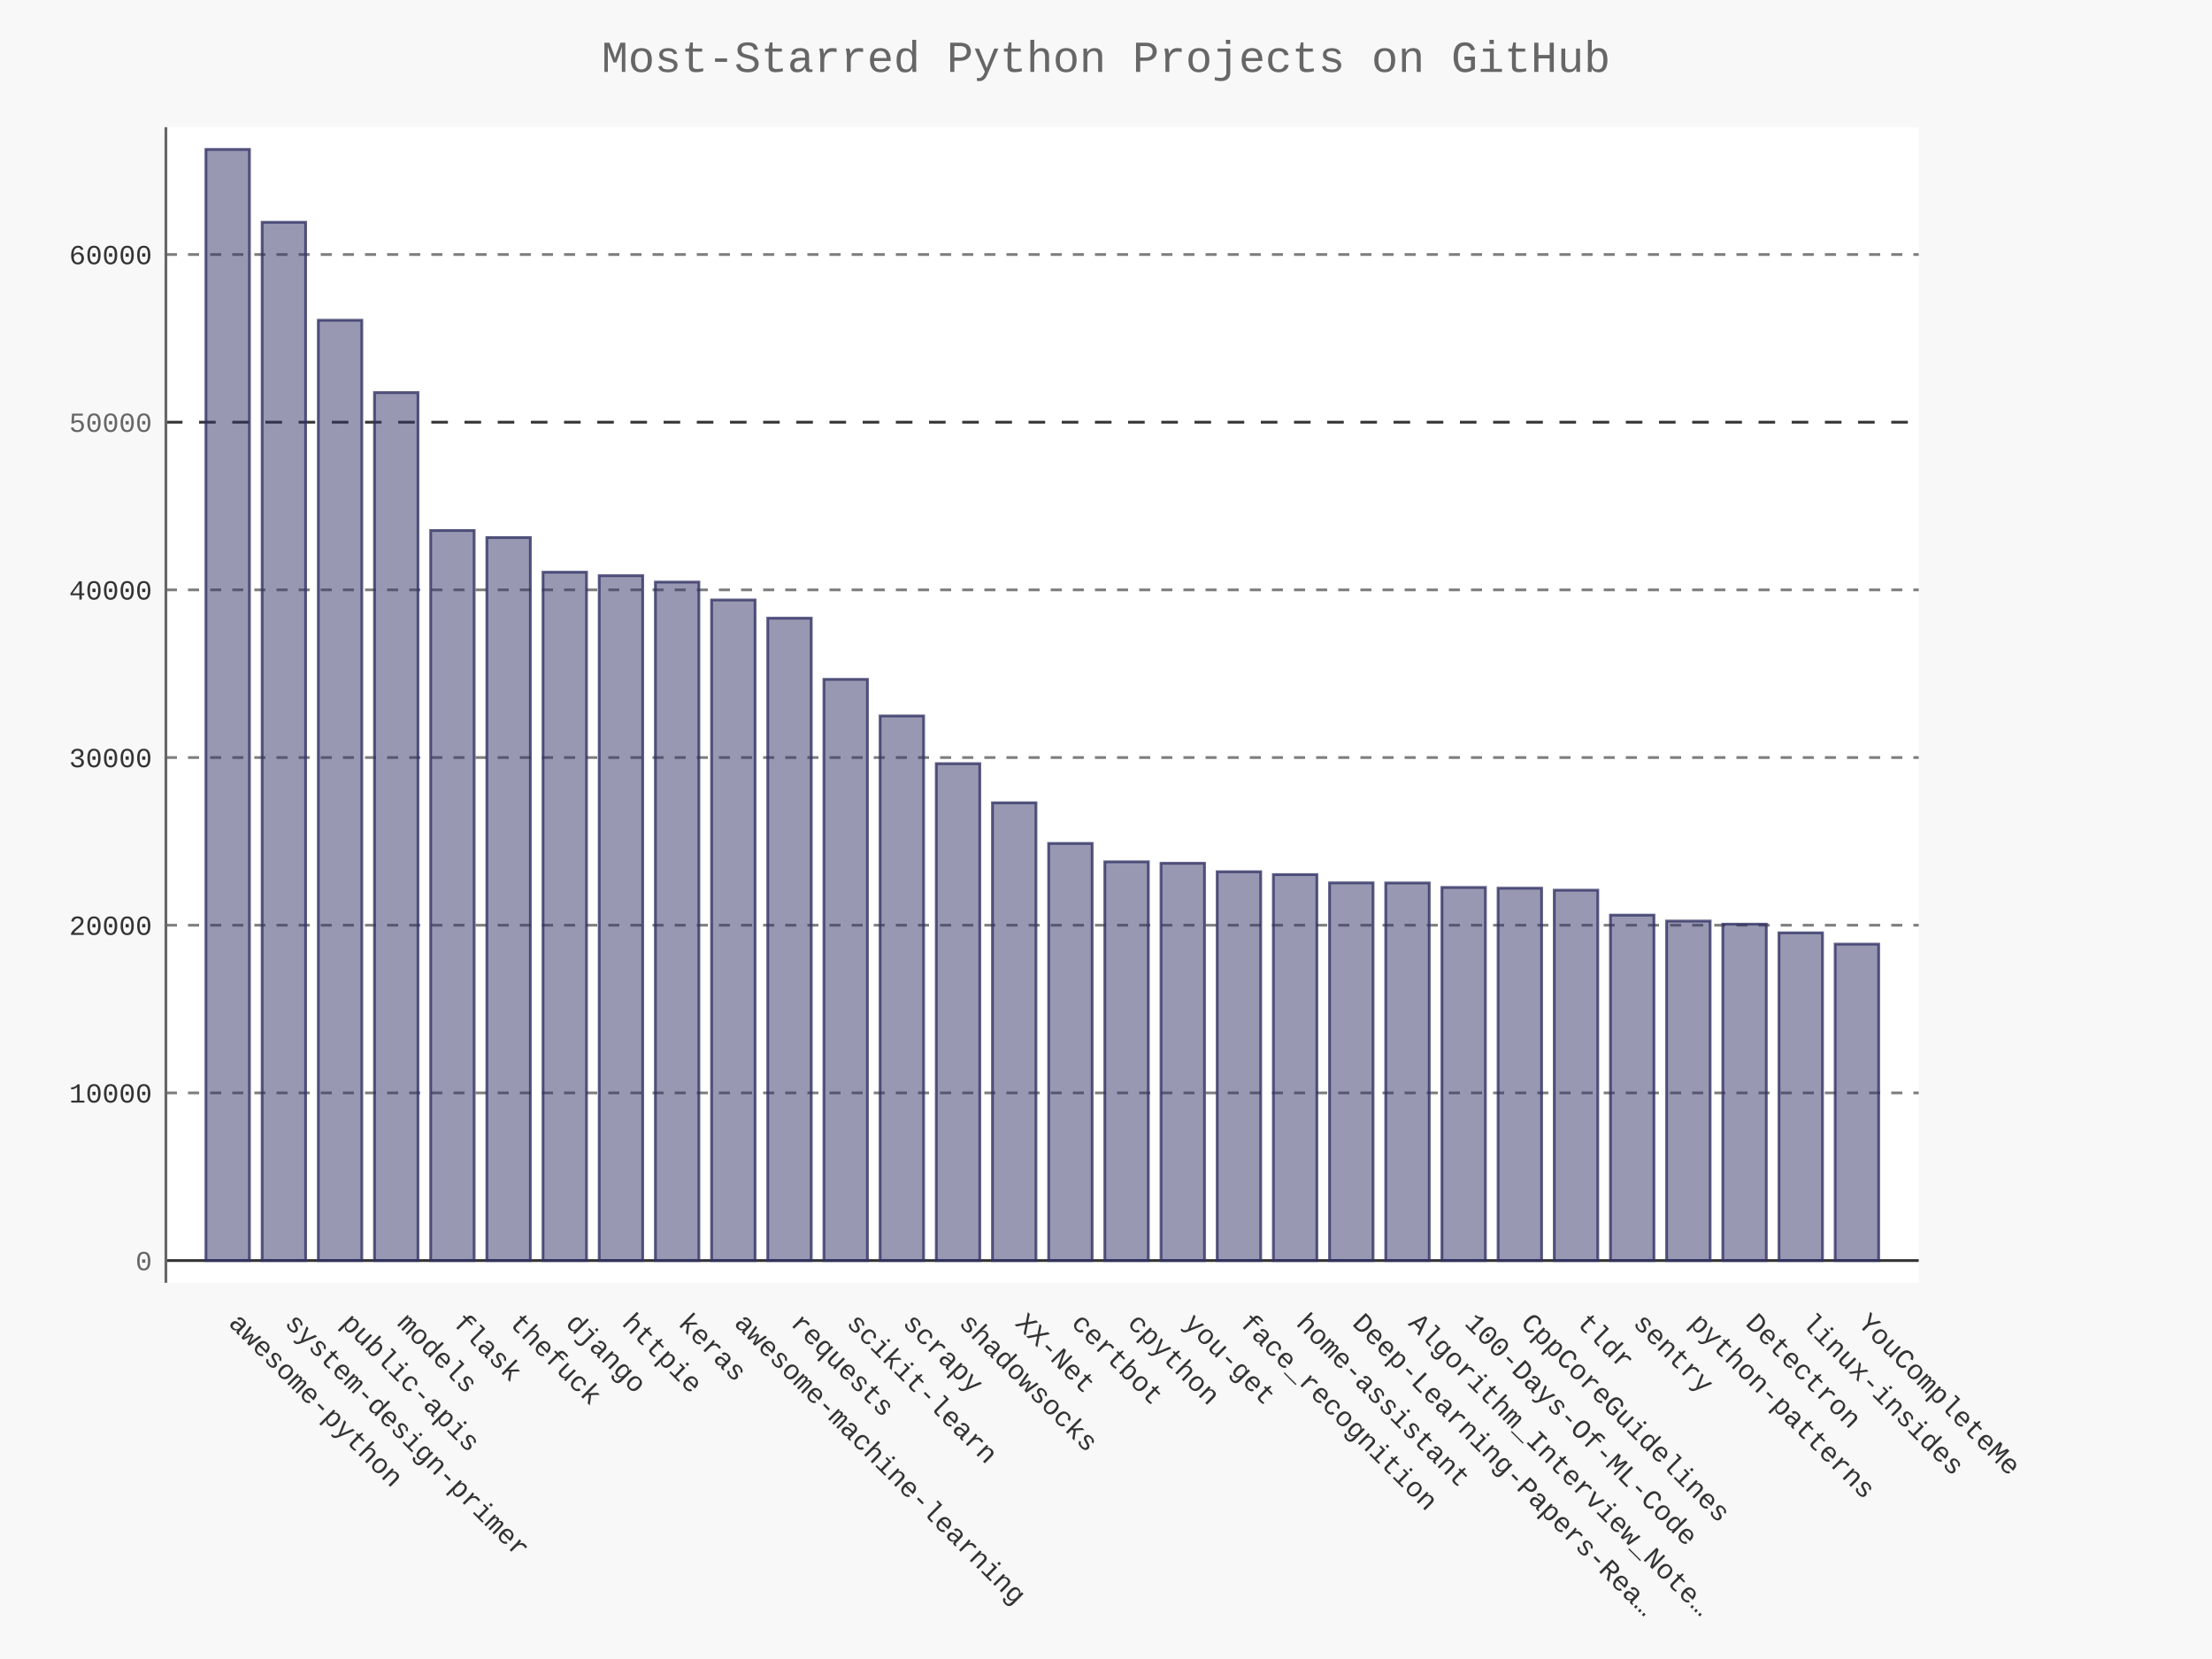
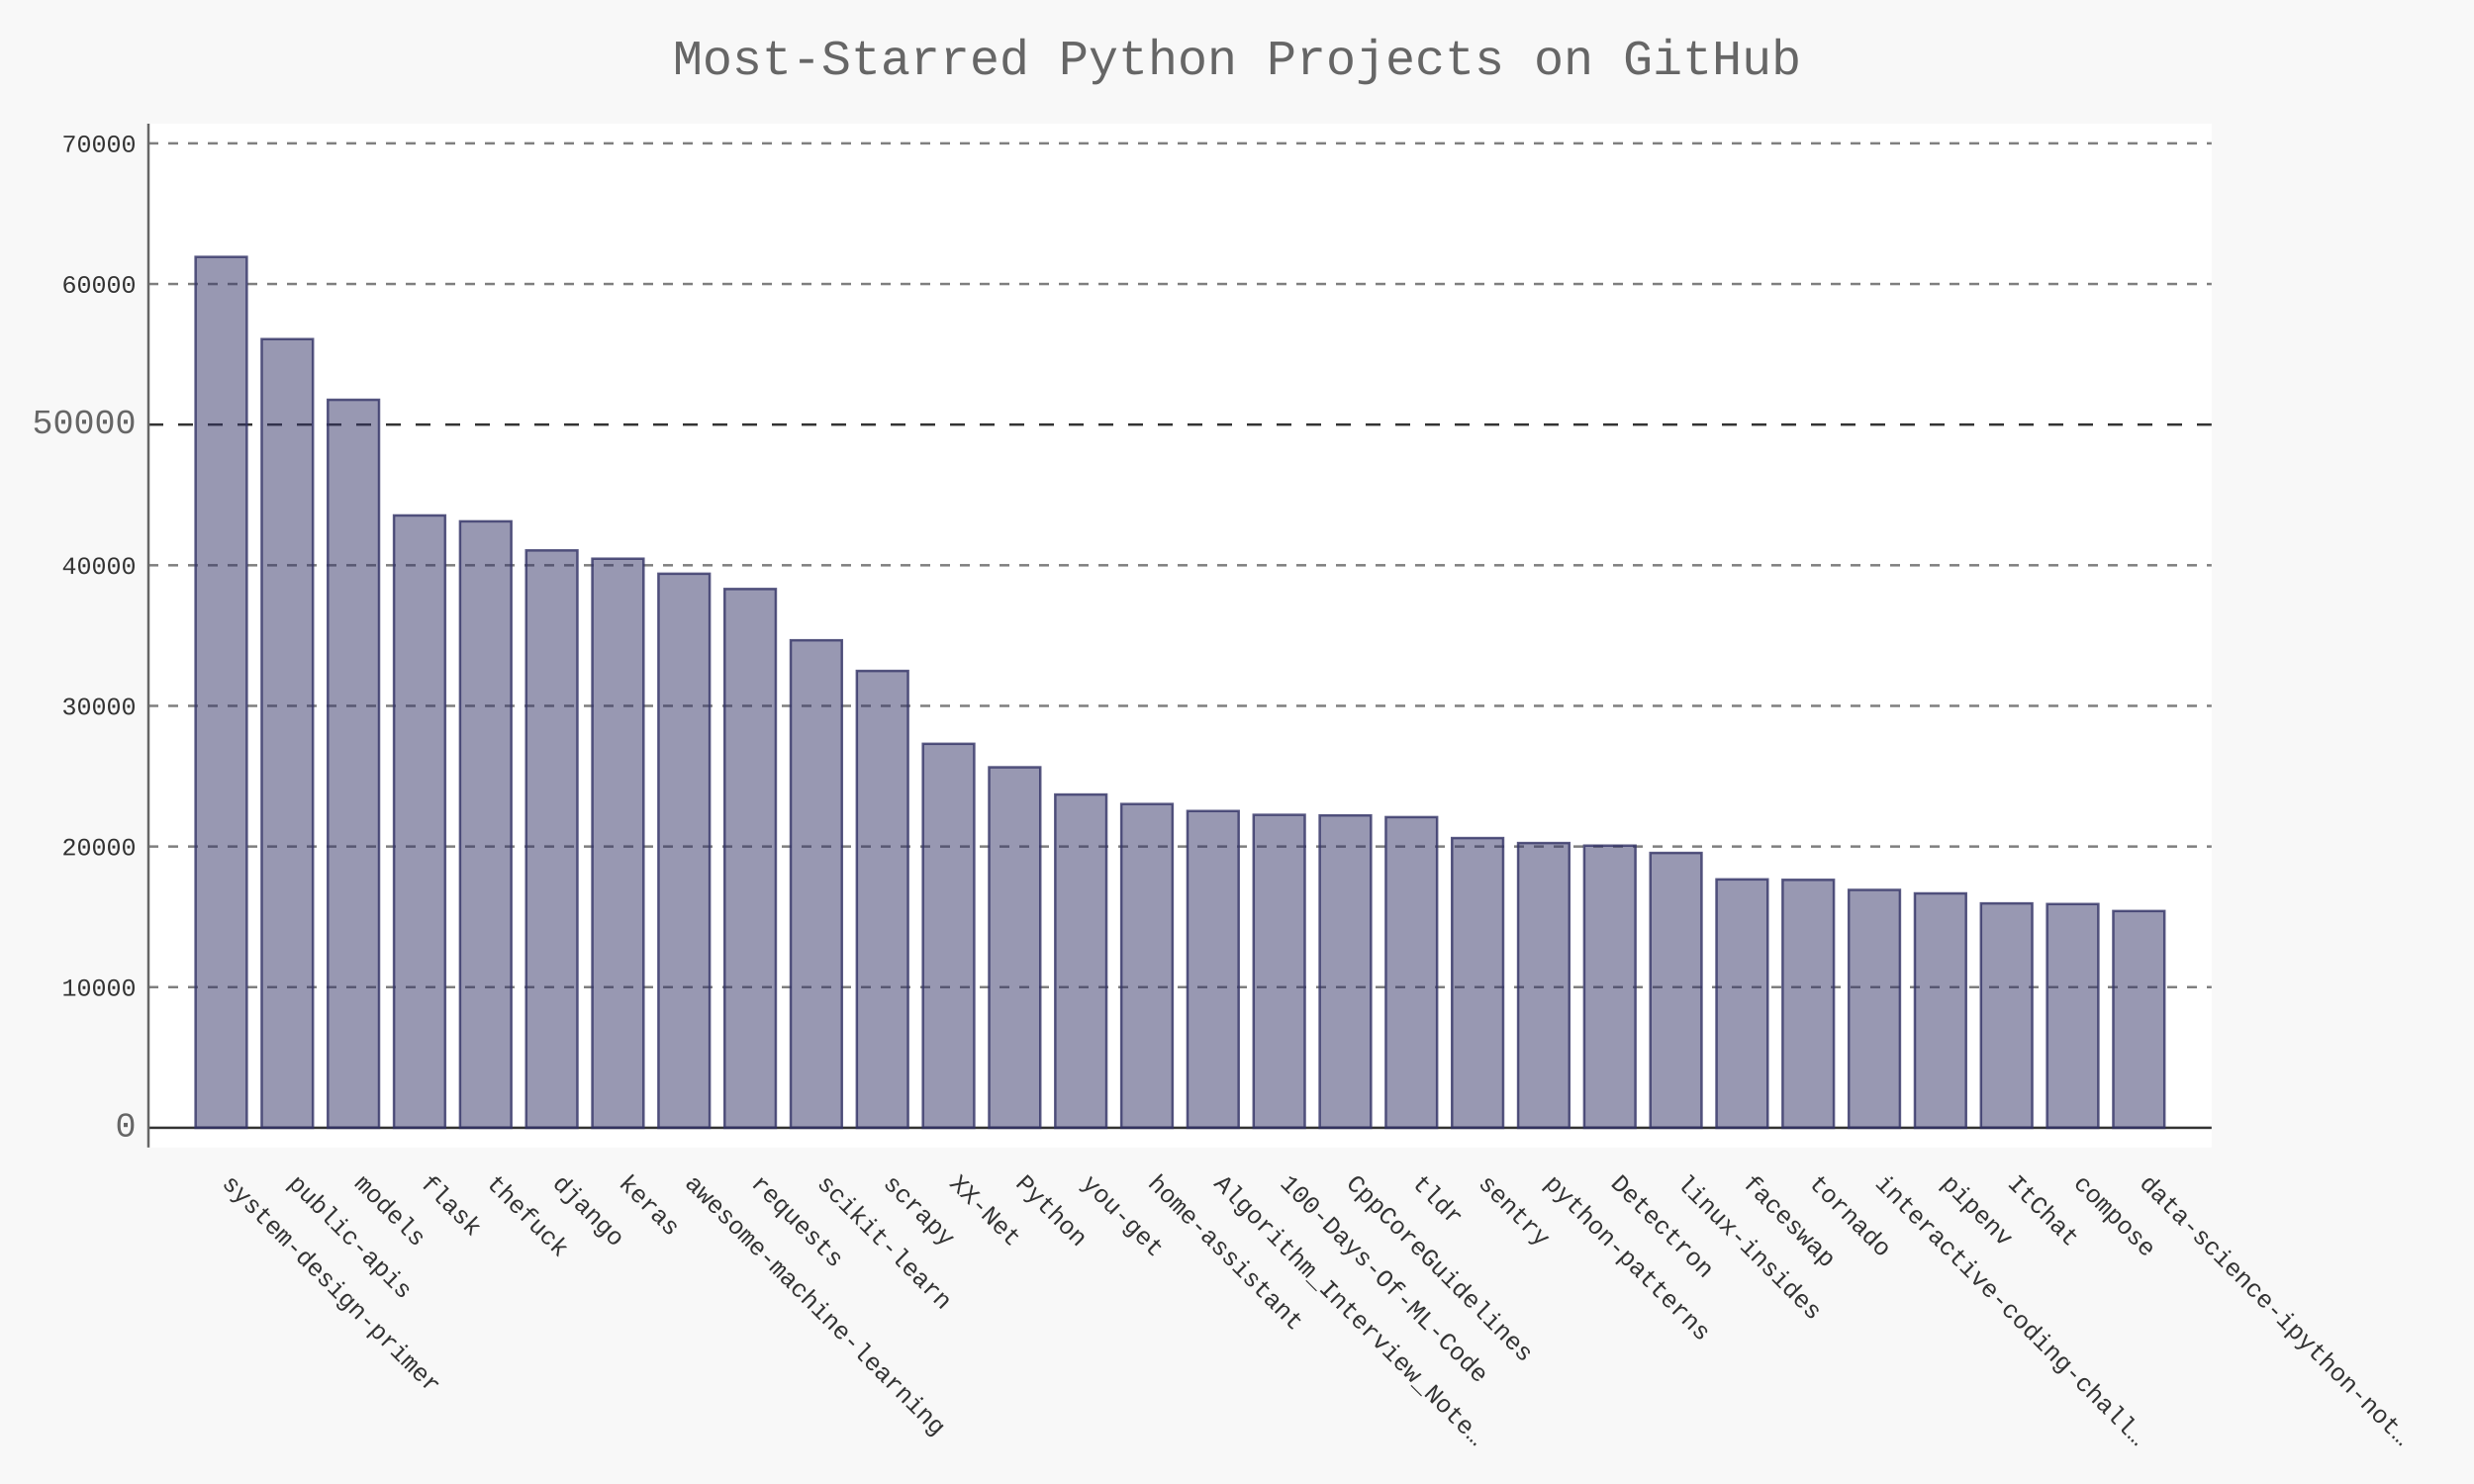
- <svg xmlns="http://www.w3.org/2000/svg" class="pygal-chart" id="chart-fdb73f37-4ca3-47ed-959a-2d58c32db234" viewBox="0 0 800 600">
+ <svg xmlns="http://www.w3.org/2000/svg" class="pygal-chart" id="chart-70c17807-521e-4a32-9393-c648597c606d" viewBox="0 0 1000 600">
  <defs>
-     <style type="text/css">#chart-fdb73f37-4ca3-47ed-959a-2d58c32db234{-webkit-user-select:none;-webkit-font-smoothing:antialiased;font-family:Consolas,"Liberation Mono",Menlo,Courier,monospace}#chart-fdb73f37-4ca3-47ed-959a-2d58c32db234 .title{font-family:Consolas,"Liberation Mono",Menlo,Courier,monospace;font-size:16px}#chart-fdb73f37-4ca3-47ed-959a-2d58c32db234 .legends .legend text{font-family:Consolas,"Liberation Mono",Menlo,Courier,monospace;font-size:14px}#chart-fdb73f37-4ca3-47ed-959a-2d58c32db234 .axis text{font-family:Consolas,"Liberation Mono",Menlo,Courier,monospace;font-size:10px}#chart-fdb73f37-4ca3-47ed-959a-2d58c32db234 .axis text.major{font-family:Consolas,"Liberation Mono",Menlo,Courier,monospace;font-size:10px}#chart-fdb73f37-4ca3-47ed-959a-2d58c32db234 .text-overlay text.value{font-family:Consolas,"Liberation Mono",Menlo,Courier,monospace;font-size:16px}#chart-fdb73f37-4ca3-47ed-959a-2d58c32db234 .text-overlay text.label{font-family:Consolas,"Liberation Mono",Menlo,Courier,monospace;font-size:10px}#chart-fdb73f37-4ca3-47ed-959a-2d58c32db234 .tooltip{font-family:Consolas,"Liberation Mono",Menlo,Courier,monospace;font-size:14px}#chart-fdb73f37-4ca3-47ed-959a-2d58c32db234 text.no_data{font-family:Consolas,"Liberation Mono",Menlo,Courier,monospace;font-size:64px}
- #chart-fdb73f37-4ca3-47ed-959a-2d58c32db234{background-color:#f8f8f8}#chart-fdb73f37-4ca3-47ed-959a-2d58c32db234 path,#chart-fdb73f37-4ca3-47ed-959a-2d58c32db234 line,#chart-fdb73f37-4ca3-47ed-959a-2d58c32db234 rect,#chart-fdb73f37-4ca3-47ed-959a-2d58c32db234 circle{-webkit-transition:250ms ease-in;-moz-transition:250ms ease-in;transition:250ms ease-in}#chart-fdb73f37-4ca3-47ed-959a-2d58c32db234 .graph &gt; .background{fill:#f8f8f8}#chart-fdb73f37-4ca3-47ed-959a-2d58c32db234 .plot &gt; .background{fill:#ffffff}#chart-fdb73f37-4ca3-47ed-959a-2d58c32db234 .graph{fill:#333}#chart-fdb73f37-4ca3-47ed-959a-2d58c32db234 text.no_data{fill:#666}#chart-fdb73f37-4ca3-47ed-959a-2d58c32db234 .title{fill:#666}#chart-fdb73f37-4ca3-47ed-959a-2d58c32db234 .legends .legend text{fill:#333}#chart-fdb73f37-4ca3-47ed-959a-2d58c32db234 .legends .legend:hover text{fill:#666}#chart-fdb73f37-4ca3-47ed-959a-2d58c32db234 .axis .line{stroke:#666}#chart-fdb73f37-4ca3-47ed-959a-2d58c32db234 .axis .guide.line{stroke:rgba(0,0,0,0.5)}#chart-fdb73f37-4ca3-47ed-959a-2d58c32db234 .axis .major.line{stroke:#333}#chart-fdb73f37-4ca3-47ed-959a-2d58c32db234 .axis text.major{fill:#666}#chart-fdb73f37-4ca3-47ed-959a-2d58c32db234 .axis.y .guides:hover .guide.line,#chart-fdb73f37-4ca3-47ed-959a-2d58c32db234 .line-graph .axis.x .guides:hover .guide.line,#chart-fdb73f37-4ca3-47ed-959a-2d58c32db234 .stackedline-graph .axis.x .guides:hover .guide.line,#chart-fdb73f37-4ca3-47ed-959a-2d58c32db234 .xy-graph .axis.x .guides:hover .guide.line{stroke:#666}#chart-fdb73f37-4ca3-47ed-959a-2d58c32db234 .axis .guides:hover text{fill:#666}#chart-fdb73f37-4ca3-47ed-959a-2d58c32db234 .reactive{fill-opacity:.5;stroke-opacity:.8}#chart-fdb73f37-4ca3-47ed-959a-2d58c32db234 .ci{stroke:#333}#chart-fdb73f37-4ca3-47ed-959a-2d58c32db234 .reactive.active,#chart-fdb73f37-4ca3-47ed-959a-2d58c32db234 .active .reactive{fill-opacity:.9;stroke-opacity:.9;stroke-width:4}#chart-fdb73f37-4ca3-47ed-959a-2d58c32db234 .ci .reactive.active{stroke-width:1.5}#chart-fdb73f37-4ca3-47ed-959a-2d58c32db234 .series text{fill:#666}#chart-fdb73f37-4ca3-47ed-959a-2d58c32db234 .tooltip rect{fill:#ffffff;stroke:#666;-webkit-transition:opacity 250ms ease-in;-moz-transition:opacity 250ms ease-in;transition:opacity 250ms ease-in}#chart-fdb73f37-4ca3-47ed-959a-2d58c32db234 .tooltip .label{fill:#333}#chart-fdb73f37-4ca3-47ed-959a-2d58c32db234 .tooltip .label{fill:#333}#chart-fdb73f37-4ca3-47ed-959a-2d58c32db234 .tooltip .legend{font-size:.8em;fill:rgba(0,0,0,0.5)}#chart-fdb73f37-4ca3-47ed-959a-2d58c32db234 .tooltip .x_label{font-size:.6em;fill:#666}#chart-fdb73f37-4ca3-47ed-959a-2d58c32db234 .tooltip .xlink{font-size:.5em;text-decoration:underline}#chart-fdb73f37-4ca3-47ed-959a-2d58c32db234 .tooltip .value{font-size:1.5em}#chart-fdb73f37-4ca3-47ed-959a-2d58c32db234 .bound{font-size:.5em}#chart-fdb73f37-4ca3-47ed-959a-2d58c32db234 .max-value{font-size:.75em;fill:rgba(0,0,0,0.5)}#chart-fdb73f37-4ca3-47ed-959a-2d58c32db234 .map-element{fill:#ffffff;stroke:rgba(0,0,0,0.5) !important}#chart-fdb73f37-4ca3-47ed-959a-2d58c32db234 .map-element .reactive{fill-opacity:inherit;stroke-opacity:inherit}#chart-fdb73f37-4ca3-47ed-959a-2d58c32db234 .color-0,#chart-fdb73f37-4ca3-47ed-959a-2d58c32db234 .color-0 a:visited{stroke:#333366;fill:#333366}#chart-fdb73f37-4ca3-47ed-959a-2d58c32db234 .text-overlay .color-0 text{fill:black}
- #chart-fdb73f37-4ca3-47ed-959a-2d58c32db234 text.no_data{text-anchor:middle}#chart-fdb73f37-4ca3-47ed-959a-2d58c32db234 .guide.line{fill:none}#chart-fdb73f37-4ca3-47ed-959a-2d58c32db234 .centered{text-anchor:middle}#chart-fdb73f37-4ca3-47ed-959a-2d58c32db234 .title{text-anchor:middle}#chart-fdb73f37-4ca3-47ed-959a-2d58c32db234 .legends .legend text{fill-opacity:1}#chart-fdb73f37-4ca3-47ed-959a-2d58c32db234 .axis.x text{text-anchor:middle}#chart-fdb73f37-4ca3-47ed-959a-2d58c32db234 .axis.x:not(.web) text[transform]{text-anchor:start}#chart-fdb73f37-4ca3-47ed-959a-2d58c32db234 .axis.x:not(.web) text[transform].backwards{text-anchor:end}#chart-fdb73f37-4ca3-47ed-959a-2d58c32db234 .axis.y text{text-anchor:end}#chart-fdb73f37-4ca3-47ed-959a-2d58c32db234 .axis.y text[transform].backwards{text-anchor:start}#chart-fdb73f37-4ca3-47ed-959a-2d58c32db234 .axis.y2 text{text-anchor:start}#chart-fdb73f37-4ca3-47ed-959a-2d58c32db234 .axis.y2 text[transform].backwards{text-anchor:end}#chart-fdb73f37-4ca3-47ed-959a-2d58c32db234 .axis .guide.line{stroke-dasharray:4,4}#chart-fdb73f37-4ca3-47ed-959a-2d58c32db234 .axis .major.guide.line{stroke-dasharray:6,6}#chart-fdb73f37-4ca3-47ed-959a-2d58c32db234 .horizontal .axis.y .guide.line,#chart-fdb73f37-4ca3-47ed-959a-2d58c32db234 .horizontal .axis.y2 .guide.line,#chart-fdb73f37-4ca3-47ed-959a-2d58c32db234 .vertical .axis.x .guide.line{opacity:0}#chart-fdb73f37-4ca3-47ed-959a-2d58c32db234 .horizontal .axis.always_show .guide.line,#chart-fdb73f37-4ca3-47ed-959a-2d58c32db234 .vertical .axis.always_show .guide.line{opacity:1 !important}#chart-fdb73f37-4ca3-47ed-959a-2d58c32db234 .axis.y .guides:hover .guide.line,#chart-fdb73f37-4ca3-47ed-959a-2d58c32db234 .axis.y2 .guides:hover .guide.line,#chart-fdb73f37-4ca3-47ed-959a-2d58c32db234 .axis.x .guides:hover .guide.line{opacity:1}#chart-fdb73f37-4ca3-47ed-959a-2d58c32db234 .axis .guides:hover text{opacity:1}#chart-fdb73f37-4ca3-47ed-959a-2d58c32db234 .nofill{fill:none}#chart-fdb73f37-4ca3-47ed-959a-2d58c32db234 .subtle-fill{fill-opacity:.2}#chart-fdb73f37-4ca3-47ed-959a-2d58c32db234 .dot{stroke-width:1px;fill-opacity:1}#chart-fdb73f37-4ca3-47ed-959a-2d58c32db234 .dot.active{stroke-width:5px}#chart-fdb73f37-4ca3-47ed-959a-2d58c32db234 .dot.negative{fill:transparent}#chart-fdb73f37-4ca3-47ed-959a-2d58c32db234 text,#chart-fdb73f37-4ca3-47ed-959a-2d58c32db234 tspan{stroke:none !important}#chart-fdb73f37-4ca3-47ed-959a-2d58c32db234 .series text.active{opacity:1}#chart-fdb73f37-4ca3-47ed-959a-2d58c32db234 .tooltip rect{fill-opacity:.95;stroke-width:.5}#chart-fdb73f37-4ca3-47ed-959a-2d58c32db234 .tooltip text{fill-opacity:1}#chart-fdb73f37-4ca3-47ed-959a-2d58c32db234 .showable{visibility:hidden}#chart-fdb73f37-4ca3-47ed-959a-2d58c32db234 .showable.shown{visibility:visible}#chart-fdb73f37-4ca3-47ed-959a-2d58c32db234 .gauge-background{fill:rgba(229,229,229,1);stroke:none}#chart-fdb73f37-4ca3-47ed-959a-2d58c32db234 .bg-lines{stroke:#f8f8f8;stroke-width:2px}</style>
+     <style type="text/css">#chart-70c17807-521e-4a32-9393-c648597c606d{-webkit-user-select:none;-webkit-font-smoothing:antialiased;font-family:Consolas,"Liberation Mono",Menlo,Courier,monospace}#chart-70c17807-521e-4a32-9393-c648597c606d .title{font-family:Consolas,"Liberation Mono",Menlo,Courier,monospace;font-size:20px}#chart-70c17807-521e-4a32-9393-c648597c606d .legends .legend text{font-family:Consolas,"Liberation Mono",Menlo,Courier,monospace;font-size:14px}#chart-70c17807-521e-4a32-9393-c648597c606d .axis text{font-family:Consolas,"Liberation Mono",Menlo,Courier,monospace;font-size:10px}#chart-70c17807-521e-4a32-9393-c648597c606d .axis text.major{font-family:Consolas,"Liberation Mono",Menlo,Courier,monospace;font-size:14px}#chart-70c17807-521e-4a32-9393-c648597c606d .text-overlay text.value{font-family:Consolas,"Liberation Mono",Menlo,Courier,monospace;font-size:16px}#chart-70c17807-521e-4a32-9393-c648597c606d .text-overlay text.label{font-family:Consolas,"Liberation Mono",Menlo,Courier,monospace;font-size:10px}#chart-70c17807-521e-4a32-9393-c648597c606d .tooltip{font-family:Consolas,"Liberation Mono",Menlo,Courier,monospace;font-size:14px}#chart-70c17807-521e-4a32-9393-c648597c606d text.no_data{font-family:Consolas,"Liberation Mono",Menlo,Courier,monospace;font-size:64px}
+ #chart-70c17807-521e-4a32-9393-c648597c606d{background-color:#f8f8f8}#chart-70c17807-521e-4a32-9393-c648597c606d path,#chart-70c17807-521e-4a32-9393-c648597c606d line,#chart-70c17807-521e-4a32-9393-c648597c606d rect,#chart-70c17807-521e-4a32-9393-c648597c606d circle{-webkit-transition:250ms ease-in;-moz-transition:250ms ease-in;transition:250ms ease-in}#chart-70c17807-521e-4a32-9393-c648597c606d .graph &gt; .background{fill:#f8f8f8}#chart-70c17807-521e-4a32-9393-c648597c606d .plot &gt; .background{fill:#ffffff}#chart-70c17807-521e-4a32-9393-c648597c606d .graph{fill:#333}#chart-70c17807-521e-4a32-9393-c648597c606d text.no_data{fill:#666}#chart-70c17807-521e-4a32-9393-c648597c606d .title{fill:#666}#chart-70c17807-521e-4a32-9393-c648597c606d .legends .legend text{fill:#333}#chart-70c17807-521e-4a32-9393-c648597c606d .legends .legend:hover text{fill:#666}#chart-70c17807-521e-4a32-9393-c648597c606d .axis .line{stroke:#666}#chart-70c17807-521e-4a32-9393-c648597c606d .axis .guide.line{stroke:rgba(0,0,0,0.5)}#chart-70c17807-521e-4a32-9393-c648597c606d .axis .major.line{stroke:#333}#chart-70c17807-521e-4a32-9393-c648597c606d .axis text.major{fill:#666}#chart-70c17807-521e-4a32-9393-c648597c606d .axis.y .guides:hover .guide.line,#chart-70c17807-521e-4a32-9393-c648597c606d .line-graph .axis.x .guides:hover .guide.line,#chart-70c17807-521e-4a32-9393-c648597c606d .stackedline-graph .axis.x .guides:hover .guide.line,#chart-70c17807-521e-4a32-9393-c648597c606d .xy-graph .axis.x .guides:hover .guide.line{stroke:#666}#chart-70c17807-521e-4a32-9393-c648597c606d .axis .guides:hover text{fill:#666}#chart-70c17807-521e-4a32-9393-c648597c606d .reactive{fill-opacity:.5;stroke-opacity:.8}#chart-70c17807-521e-4a32-9393-c648597c606d .ci{stroke:#333}#chart-70c17807-521e-4a32-9393-c648597c606d .reactive.active,#chart-70c17807-521e-4a32-9393-c648597c606d .active .reactive{fill-opacity:.9;stroke-opacity:.9;stroke-width:4}#chart-70c17807-521e-4a32-9393-c648597c606d .ci .reactive.active{stroke-width:1.5}#chart-70c17807-521e-4a32-9393-c648597c606d .series text{fill:#666}#chart-70c17807-521e-4a32-9393-c648597c606d .tooltip rect{fill:#ffffff;stroke:#666;-webkit-transition:opacity 250ms ease-in;-moz-transition:opacity 250ms ease-in;transition:opacity 250ms ease-in}#chart-70c17807-521e-4a32-9393-c648597c606d .tooltip .label{fill:#333}#chart-70c17807-521e-4a32-9393-c648597c606d .tooltip .label{fill:#333}#chart-70c17807-521e-4a32-9393-c648597c606d .tooltip .legend{font-size:.8em;fill:rgba(0,0,0,0.5)}#chart-70c17807-521e-4a32-9393-c648597c606d .tooltip .x_label{font-size:.6em;fill:#666}#chart-70c17807-521e-4a32-9393-c648597c606d .tooltip .xlink{font-size:.5em;text-decoration:underline}#chart-70c17807-521e-4a32-9393-c648597c606d .tooltip .value{font-size:1.5em}#chart-70c17807-521e-4a32-9393-c648597c606d .bound{font-size:.5em}#chart-70c17807-521e-4a32-9393-c648597c606d .max-value{font-size:.75em;fill:rgba(0,0,0,0.5)}#chart-70c17807-521e-4a32-9393-c648597c606d .map-element{fill:#ffffff;stroke:rgba(0,0,0,0.5) !important}#chart-70c17807-521e-4a32-9393-c648597c606d .map-element .reactive{fill-opacity:inherit;stroke-opacity:inherit}#chart-70c17807-521e-4a32-9393-c648597c606d .color-0,#chart-70c17807-521e-4a32-9393-c648597c606d .color-0 a:visited{stroke:#333366;fill:#333366}#chart-70c17807-521e-4a32-9393-c648597c606d .text-overlay .color-0 text{fill:black}
+ #chart-70c17807-521e-4a32-9393-c648597c606d text.no_data{text-anchor:middle}#chart-70c17807-521e-4a32-9393-c648597c606d .guide.line{fill:none}#chart-70c17807-521e-4a32-9393-c648597c606d .centered{text-anchor:middle}#chart-70c17807-521e-4a32-9393-c648597c606d .title{text-anchor:middle}#chart-70c17807-521e-4a32-9393-c648597c606d .legends .legend text{fill-opacity:1}#chart-70c17807-521e-4a32-9393-c648597c606d .axis.x text{text-anchor:middle}#chart-70c17807-521e-4a32-9393-c648597c606d .axis.x:not(.web) text[transform]{text-anchor:start}#chart-70c17807-521e-4a32-9393-c648597c606d .axis.x:not(.web) text[transform].backwards{text-anchor:end}#chart-70c17807-521e-4a32-9393-c648597c606d .axis.y text{text-anchor:end}#chart-70c17807-521e-4a32-9393-c648597c606d .axis.y text[transform].backwards{text-anchor:start}#chart-70c17807-521e-4a32-9393-c648597c606d .axis.y2 text{text-anchor:start}#chart-70c17807-521e-4a32-9393-c648597c606d .axis.y2 text[transform].backwards{text-anchor:end}#chart-70c17807-521e-4a32-9393-c648597c606d .axis .guide.line{stroke-dasharray:4,4}#chart-70c17807-521e-4a32-9393-c648597c606d .axis .major.guide.line{stroke-dasharray:6,6}#chart-70c17807-521e-4a32-9393-c648597c606d .horizontal .axis.y .guide.line,#chart-70c17807-521e-4a32-9393-c648597c606d .horizontal .axis.y2 .guide.line,#chart-70c17807-521e-4a32-9393-c648597c606d .vertical .axis.x .guide.line{opacity:0}#chart-70c17807-521e-4a32-9393-c648597c606d .horizontal .axis.always_show .guide.line,#chart-70c17807-521e-4a32-9393-c648597c606d .vertical .axis.always_show .guide.line{opacity:1 !important}#chart-70c17807-521e-4a32-9393-c648597c606d .axis.y .guides:hover .guide.line,#chart-70c17807-521e-4a32-9393-c648597c606d .axis.y2 .guides:hover .guide.line,#chart-70c17807-521e-4a32-9393-c648597c606d .axis.x .guides:hover .guide.line{opacity:1}#chart-70c17807-521e-4a32-9393-c648597c606d .axis .guides:hover text{opacity:1}#chart-70c17807-521e-4a32-9393-c648597c606d .nofill{fill:none}#chart-70c17807-521e-4a32-9393-c648597c606d .subtle-fill{fill-opacity:.2}#chart-70c17807-521e-4a32-9393-c648597c606d .dot{stroke-width:1px;fill-opacity:1}#chart-70c17807-521e-4a32-9393-c648597c606d .dot.active{stroke-width:5px}#chart-70c17807-521e-4a32-9393-c648597c606d .dot.negative{fill:transparent}#chart-70c17807-521e-4a32-9393-c648597c606d text,#chart-70c17807-521e-4a32-9393-c648597c606d tspan{stroke:none !important}#chart-70c17807-521e-4a32-9393-c648597c606d .series text.active{opacity:1}#chart-70c17807-521e-4a32-9393-c648597c606d .tooltip rect{fill-opacity:.95;stroke-width:.5}#chart-70c17807-521e-4a32-9393-c648597c606d .tooltip text{fill-opacity:1}#chart-70c17807-521e-4a32-9393-c648597c606d .showable{visibility:hidden}#chart-70c17807-521e-4a32-9393-c648597c606d .showable.shown{visibility:visible}#chart-70c17807-521e-4a32-9393-c648597c606d .gauge-background{fill:rgba(229,229,229,1);stroke:none}#chart-70c17807-521e-4a32-9393-c648597c606d .bg-lines{stroke:#f8f8f8;stroke-width:2px}</style>
  </defs>
  <g class="graph bar-graph vertical">
-     <rect class="background" height="600" width="800" x="0" y="0" />
-     <g class="plot" transform="translate(60, 46)">
-       <rect class="background" height="417.934" width="633.934" x="0" y="0" />
+     <rect class="background" height="600" width="1000" x="0" y="0" />
+     <g class="plot" transform="translate(60, 50)">
+       <rect class="background" height="413.934" width="833.934" x="0" y="0" />
      <g class="axis y always_show">
        <g class="guides">
-           <path class="axis major line" d="M0 409.897 h633.934" />
-           <text class="major" x="-5" y="413.397">0</text>
-         </g>
-         <g class="guides">
-           <path class="guide line" d="M0 349.256 h633.934" />
-           <text class="" x="-5" y="352.756">10000</text>
-         </g>
-         <g class="guides">
-           <path class="guide line" d="M0 288.615 h633.934" />
-           <text class="" x="-5" y="292.115">20000</text>
-         </g>
-         <g class="guides">
-           <path class="guide line" d="M0 227.975 h633.934" />
-           <text class="" x="-5" y="231.475">30000</text>
-         </g>
-         <g class="guides">
-           <path class="guide line" d="M0 167.334 h633.934" />
-           <text class="" x="-5" y="170.834">40000</text>
-         </g>
-         <g class="guides">
-           <path class="major guide line" d="M0 106.693 h633.934" />
-           <text class="major" x="-5" y="110.193">50000</text>
-         </g>
-         <g class="guides">
-           <path class="guide line" d="M0 46.053 h633.934" />
-           <text class="" x="-5" y="49.553">60000</text>
+           <path class="axis major line" d="M0 405.974 h833.934" />
+           <text class="major" x="-5" y="409.474">0</text>
+         </g>
+         <g class="guides">
+           <path class="guide line" d="M0 349.115 h833.934" />
+           <text class="" x="-5" y="352.615">10000</text>
+         </g>
+         <g class="guides">
+           <path class="guide line" d="M0 292.256 h833.934" />
+           <text class="" x="-5" y="295.756">20000</text>
+         </g>
+         <g class="guides">
+           <path class="guide line" d="M0 235.397 h833.934" />
+           <text class="" x="-5" y="238.897">30000</text>
+         </g>
+         <g class="guides">
+           <path class="guide line" d="M0 178.537 h833.934" />
+           <text class="" x="-5" y="182.037">40000</text>
+         </g>
+         <g class="guides">
+           <path class="major guide line" d="M0 121.678 h833.934" />
+           <text class="major" x="-5" y="125.178">50000</text>
+         </g>
+         <g class="guides">
+           <path class="guide line" d="M0 64.819 h833.934" />
+           <text class="" x="-5" y="68.319">60000</text>
+         </g>
+         <g class="guides">
+           <path class="guide line" d="M0 7.96 h833.934" />
+           <text class="" x="-5" y="11.46">70000</text>
        </g>
      </g>
      <g class="axis x">
-         <path class="line" d="M0 0 v417.934" />
-         <g class="guides">
-           <path class="guide line" d="M22.35 0 v417.934" />
-           <text class="" transform="rotate(45 22.35024 432.934)" x="22.35" y="432.934">awesome-python</text>
-         </g>
-         <g class="guides">
-           <path class="guide line" d="M42.669 0 v417.934" />
-           <text class="" transform="rotate(45 42.66863 432.934)" x="42.669" y="432.934">system-design-primer</text>
-         </g>
-         <g class="guides">
-           <path class="guide line" d="M62.987 0 v417.934" />
-           <text class="" transform="rotate(45 62.98703 432.934)" x="62.987" y="432.934">public-apis</text>
-         </g>
-         <g class="guides">
-           <path class="guide line" d="M83.305 0 v417.934" />
-           <text class="" transform="rotate(45 83.30543 432.934)" x="83.305" y="432.934">models</text>
-         </g>
-         <g class="guides">
-           <path class="guide line" d="M103.624 0 v417.934" />
-           <text class="" transform="rotate(45 103.6238 432.934)" x="103.624" y="432.934">flask</text>
-         </g>
-         <g class="guides">
-           <path class="guide line" d="M123.942 0 v417.934" />
-           <text class="" transform="rotate(45 123.9422 432.934)" x="123.942" y="432.934">thefuck</text>
-         </g>
-         <g class="guides">
-           <path class="guide line" d="M144.261 0 v417.934" />
-           <text class="" transform="rotate(45 144.2606 432.934)" x="144.261" y="432.934">django</text>
-         </g>
-         <g class="guides">
-           <path class="guide line" d="M164.579 0 v417.934" />
-           <text class="" transform="rotate(45 164.579 432.934)" x="164.579" y="432.934">httpie</text>
-         </g>
-         <g class="guides">
-           <path class="guide line" d="M184.897 0 v417.934" />
-           <text class="" transform="rotate(45 184.8974 432.934)" x="184.897" y="432.934">keras</text>
-         </g>
-         <g class="guides">
-           <path class="guide line" d="M205.216 0 v417.934" />
-           <text class="" transform="rotate(45 205.2158 432.934)" x="205.216" y="432.934">awesome-machine-learning</text>
-         </g>
-         <g class="guides">
-           <path class="guide line" d="M225.534 0 v417.934" />
-           <text class="" transform="rotate(45 225.5342 432.934)" x="225.534" y="432.934">requests</text>
-         </g>
-         <g class="guides">
-           <path class="guide line" d="M245.853 0 v417.934" />
-           <text class="" transform="rotate(45 245.8526 432.934)" x="245.853" y="432.934">scikit-learn</text>
-         </g>
-         <g class="guides">
-           <path class="guide line" d="M266.171 0 v417.934" />
-           <text class="" transform="rotate(45 266.171 432.934)" x="266.171" y="432.934">scrapy</text>
-         </g>
-         <g class="guides">
-           <path class="guide line" d="M286.489 0 v417.934" />
-           <text class="" transform="rotate(45 286.4894 432.934)" x="286.489" y="432.934">shadowsocks</text>
-         </g>
-         <g class="guides">
-           <path class="guide line" d="M306.808 0 v417.934" />
-           <text class="" transform="rotate(45 306.8078 432.934)" x="306.808" y="432.934">XX-Net</text>
-         </g>
-         <g class="guides">
-           <path class="guide line" d="M327.126 0 v417.934" />
-           <text class="" transform="rotate(45 327.1262 432.934)" x="327.126" y="432.934">certbot</text>
-         </g>
-         <g class="guides">
-           <path class="guide line" d="M347.445 0 v417.934" />
-           <text class="" transform="rotate(45 347.4446 432.934)" x="347.445" y="432.934">cpython</text>
-         </g>
-         <g class="guides">
-           <path class="guide line" d="M367.763 0 v417.934" />
-           <text class="" transform="rotate(45 367.763 432.934)" x="367.763" y="432.934">you-get</text>
-         </g>
-         <g class="guides">
-           <path class="guide line" d="M388.081 0 v417.934" />
-           <text class="" transform="rotate(45 388.0814 432.934)" x="388.081" y="432.934">face_recognition</text>
-         </g>
-         <g class="guides">
-           <path class="guide line" d="M408.4 0 v417.934" />
-           <text class="" transform="rotate(45 408.3998 432.934)" x="408.4" y="432.934">home-assistant</text>
-         </g>
-         <g class="guides">
-           <path class="guide line" d="M428.718 0 v417.934" />
-           <text class="" transform="rotate(45 428.7182 432.934)" x="428.718" y="432.934">Deep-Learning-Papers-Rea…</text>
-         </g>
-         <g class="guides">
-           <path class="guide line" d="M449.037 0 v417.934" />
-           <text class="" transform="rotate(45 449.0366 432.934)" x="449.037" y="432.934">Algorithm_Interview_Note…</text>
-         </g>
-         <g class="guides">
-           <path class="guide line" d="M469.355 0 v417.934" />
-           <text class="" transform="rotate(45 469.355 432.934)" x="469.355" y="432.934">100-Days-Of-ML-Code</text>
-         </g>
-         <g class="guides">
-           <path class="guide line" d="M489.673 0 v417.934" />
-           <text class="" transform="rotate(45 489.6734 432.934)" x="489.673" y="432.934">CppCoreGuidelines</text>
-         </g>
-         <g class="guides">
-           <path class="guide line" d="M509.992 0 v417.934" />
-           <text class="" transform="rotate(45 509.9918 432.934)" x="509.992" y="432.934">tldr</text>
-         </g>
-         <g class="guides">
-           <path class="guide line" d="M530.31 0 v417.934" />
-           <text class="" transform="rotate(45 530.3102 432.934)" x="530.31" y="432.934">sentry</text>
-         </g>
-         <g class="guides">
-           <path class="guide line" d="M550.629 0 v417.934" />
-           <text class="" transform="rotate(45 550.6286 432.934)" x="550.629" y="432.934">python-patterns</text>
-         </g>
-         <g class="guides">
-           <path class="guide line" d="M570.947 0 v417.934" />
-           <text class="" transform="rotate(45 570.947 432.934)" x="570.947" y="432.934">Detectron</text>
-         </g>
-         <g class="guides">
-           <path class="guide line" d="M591.265 0 v417.934" />
-           <text class="" transform="rotate(45 591.2653 432.934)" x="591.265" y="432.934">linux-insides</text>
-         </g>
-         <g class="guides">
-           <path class="guide line" d="M611.584 0 v417.934" />
-           <text class="" transform="rotate(45 611.5837 432.934)" x="611.584" y="432.934">YouCompleteMe</text>
+         <path class="line" d="M0 0 v413.934" />
+         <g class="guides">
+           <path class="guide line" d="M29.402 0 v413.934" />
+           <text class="" transform="rotate(45 29.40152 428.934)" x="29.402" y="428.934">system-design-primer</text>
+         </g>
+         <g class="guides">
+           <path class="guide line" d="M56.13 0 v413.934" />
+           <text class="" transform="rotate(45 56.13017 428.934)" x="56.13" y="428.934">public-apis</text>
+         </g>
+         <g class="guides">
+           <path class="guide line" d="M82.859 0 v413.934" />
+           <text class="" transform="rotate(45 82.85882 428.934)" x="82.859" y="428.934">models</text>
+         </g>
+         <g class="guides">
+           <path class="guide line" d="M109.587 0 v413.934" />
+           <text class="" transform="rotate(45 109.5875 428.934)" x="109.587" y="428.934">flask</text>
+         </g>
+         <g class="guides">
+           <path class="guide line" d="M136.316 0 v413.934" />
+           <text class="" transform="rotate(45 136.3161 428.934)" x="136.316" y="428.934">thefuck</text>
+         </g>
+         <g class="guides">
+           <path class="guide line" d="M163.045 0 v413.934" />
+           <text class="" transform="rotate(45 163.0448 428.934)" x="163.045" y="428.934">django</text>
+         </g>
+         <g class="guides">
+           <path class="guide line" d="M189.773 0 v413.934" />
+           <text class="" transform="rotate(45 189.7734 428.934)" x="189.773" y="428.934">keras</text>
+         </g>
+         <g class="guides">
+           <path class="guide line" d="M216.502 0 v413.934" />
+           <text class="" transform="rotate(45 216.5021 428.934)" x="216.502" y="428.934">awesome-machine-learning</text>
+         </g>
+         <g class="guides">
+           <path class="guide line" d="M243.231 0 v413.934" />
+           <text class="" transform="rotate(45 243.2307 428.934)" x="243.231" y="428.934">requests</text>
+         </g>
+         <g class="guides">
+           <path class="guide line" d="M269.959 0 v413.934" />
+           <text class="" transform="rotate(45 269.9594 428.934)" x="269.959" y="428.934">scikit-learn</text>
+         </g>
+         <g class="guides">
+           <path class="guide line" d="M296.688 0 v413.934" />
+           <text class="" transform="rotate(45 296.6881 428.934)" x="296.688" y="428.934">scrapy</text>
+         </g>
+         <g class="guides">
+           <path class="guide line" d="M323.417 0 v413.934" />
+           <text class="" transform="rotate(45 323.4167 428.934)" x="323.417" y="428.934">XX-Net</text>
+         </g>
+         <g class="guides">
+           <path class="guide line" d="M350.145 0 v413.934" />
+           <text class="" transform="rotate(45 350.1454 428.934)" x="350.145" y="428.934">Python</text>
+         </g>
+         <g class="guides">
+           <path class="guide line" d="M376.874 0 v413.934" />
+           <text class="" transform="rotate(45 376.874 428.934)" x="376.874" y="428.934">you-get</text>
+         </g>
+         <g class="guides">
+           <path class="guide line" d="M403.603 0 v413.934" />
+           <text class="" transform="rotate(45 403.6027 428.934)" x="403.603" y="428.934">home-assistant</text>
+         </g>
+         <g class="guides">
+           <path class="guide line" d="M430.331 0 v413.934" />
+           <text class="" transform="rotate(45 430.3313 428.934)" x="430.331" y="428.934">Algorithm_Interview_Note…</text>
+         </g>
+         <g class="guides">
+           <path class="guide line" d="M457.06 0 v413.934" />
+           <text class="" transform="rotate(45 457.06 428.934)" x="457.06" y="428.934">100-Days-Of-ML-Code</text>
+         </g>
+         <g class="guides">
+           <path class="guide line" d="M483.789 0 v413.934" />
+           <text class="" transform="rotate(45 483.7886 428.934)" x="483.789" y="428.934">CppCoreGuidelines</text>
+         </g>
+         <g class="guides">
+           <path class="guide line" d="M510.517 0 v413.934" />
+           <text class="" transform="rotate(45 510.5173 428.934)" x="510.517" y="428.934">tldr</text>
+         </g>
+         <g class="guides">
+           <path class="guide line" d="M537.246 0 v413.934" />
+           <text class="" transform="rotate(45 537.2459 428.934)" x="537.246" y="428.934">sentry</text>
+         </g>
+         <g class="guides">
+           <path class="guide line" d="M563.975 0 v413.934" />
+           <text class="" transform="rotate(45 563.9746 428.934)" x="563.975" y="428.934">python-patterns</text>
+         </g>
+         <g class="guides">
+           <path class="guide line" d="M590.703 0 v413.934" />
+           <text class="" transform="rotate(45 590.7032 428.934)" x="590.703" y="428.934">Detectron</text>
+         </g>
+         <g class="guides">
+           <path class="guide line" d="M617.432 0 v413.934" />
+           <text class="" transform="rotate(45 617.4319 428.934)" x="617.432" y="428.934">linux-insides</text>
+         </g>
+         <g class="guides">
+           <path class="guide line" d="M644.161 0 v413.934" />
+           <text class="" transform="rotate(45 644.1605 428.934)" x="644.161" y="428.934">faceswap</text>
+         </g>
+         <g class="guides">
+           <path class="guide line" d="M670.889 0 v413.934" />
+           <text class="" transform="rotate(45 670.8892 428.934)" x="670.889" y="428.934">tornado</text>
+         </g>
+         <g class="guides">
+           <path class="guide line" d="M697.618 0 v413.934" />
+           <text class="" transform="rotate(45 697.6179 428.934)" x="697.618" y="428.934">interactive-coding-chall…</text>
+         </g>
+         <g class="guides">
+           <path class="guide line" d="M724.347 0 v413.934" />
+           <text class="" transform="rotate(45 724.3465 428.934)" x="724.347" y="428.934">pipenv</text>
+         </g>
+         <g class="guides">
+           <path class="guide line" d="M751.075 0 v413.934" />
+           <text class="" transform="rotate(45 751.0752 428.934)" x="751.075" y="428.934">ItChat</text>
+         </g>
+         <g class="guides">
+           <path class="guide line" d="M777.804 0 v413.934" />
+           <text class="" transform="rotate(45 777.8038 428.934)" x="777.804" y="428.934">compose</text>
+         </g>
+         <g class="guides">
+           <path class="guide line" d="M804.532 0 v413.934" />
+           <text class="" transform="rotate(45 804.5325 428.934)" x="804.532" y="428.934">data-science-ipython-not…</text>
        </g>
      </g>
      <g class="series serie-0 color-0">
        <g class="bars">
          <g class="bar">
-             <rect class="rect reactive tooltip-trigger" height="401.86" rx="0" ry="0" width="15.735" x="14.483" y="8.037" />
-           </g>
-           <g class="bar">
-             <rect class="rect reactive tooltip-trigger" height="375.505" rx="0" ry="0" width="15.735" x="34.801" y="34.392" />
-           </g>
-           <g class="bar">
-             <rect class="rect reactive tooltip-trigger" height="340.073" rx="0" ry="0" width="15.735" x="55.12" y="69.824" />
-           </g>
-           <g class="bar">
-             <rect class="rect reactive tooltip-trigger" height="313.919" rx="0" ry="0" width="15.735" x="75.438" y="95.978" />
-           </g>
-           <g class="bar">
-             <rect class="rect reactive tooltip-trigger" height="264.036" rx="0" ry="0" width="15.735" x="95.757" y="145.861" />
-           </g>
-           <g class="bar">
-             <rect class="rect reactive tooltip-trigger" height="261.489" rx="0" ry="0" width="15.735" x="116.075" y="148.408" />
-           </g>
-           <g class="bar">
-             <rect class="rect reactive tooltip-trigger" height="248.954" rx="0" ry="0" width="15.735" x="136.393" y="160.943" />
-           </g>
-           <g class="bar">
-             <rect class="rect reactive tooltip-trigger" height="247.693" rx="0" ry="0" width="15.735" x="156.712" y="162.204" />
-           </g>
-           <g class="bar">
-             <rect class="rect reactive tooltip-trigger" height="245.376" rx="0" ry="0" width="15.735" x="177.03" y="164.52" />
-           </g>
-           <g class="bar">
-             <rect class="rect reactive tooltip-trigger" height="238.918" rx="0" ry="0" width="15.735" x="197.349" y="170.979" />
-           </g>
-           <g class="bar">
-             <rect class="rect reactive tooltip-trigger" height="232.327" rx="0" ry="0" width="15.735" x="217.667" y="177.57" />
-           </g>
-           <g class="bar">
-             <rect class="rect reactive tooltip-trigger" height="210.199" rx="0" ry="0" width="15.735" x="237.985" y="199.698" />
-           </g>
-           <g class="bar">
-             <rect class="rect reactive tooltip-trigger" height="196.973" rx="0" ry="0" width="15.735" x="258.304" y="212.924" />
-           </g>
-           <g class="bar">
-             <rect class="rect reactive tooltip-trigger" height="179.715" rx="0" ry="0" width="15.735" x="278.622" y="230.182" />
-           </g>
-           <g class="bar">
-             <rect class="rect reactive tooltip-trigger" height="165.561" rx="0" ry="0" width="15.735" x="298.941" y="244.336" />
-           </g>
-           <g class="bar">
-             <rect class="rect reactive tooltip-trigger" height="150.862" rx="0" ry="0" width="15.735" x="319.259" y="259.035" />
-           </g>
-           <g class="bar">
-             <rect class="rect reactive tooltip-trigger" height="144.216" rx="0" ry="0" width="15.735" x="339.577" y="265.681" />
-           </g>
-           <g class="bar">
-             <rect class="rect reactive tooltip-trigger" height="143.688" rx="0" ry="0" width="15.735" x="359.896" y="266.209" />
-           </g>
-           <g class="bar">
-             <rect class="rect reactive tooltip-trigger" height="140.626" rx="0" ry="0" width="15.735" x="380.214" y="269.271" />
-           </g>
-           <g class="bar">
-             <rect class="rect reactive tooltip-trigger" height="139.595" rx="0" ry="0" width="15.735" x="400.532" y="270.302" />
-           </g>
-           <g class="bar">
-             <rect class="rect reactive tooltip-trigger" height="136.605" rx="0" ry="0" width="15.735" x="420.851" y="273.292" />
-           </g>
-           <g class="bar">
-             <rect class="rect reactive tooltip-trigger" height="136.563" rx="0" ry="0" width="15.735" x="441.169" y="273.334" />
-           </g>
-           <g class="bar">
-             <rect class="rect reactive tooltip-trigger" height="134.944" rx="0" ry="0" width="15.735" x="461.488" y="274.953" />
-           </g>
-           <g class="bar">
-             <rect class="rect reactive tooltip-trigger" height="134.671" rx="0" ry="0" width="15.735" x="481.806" y="275.226" />
-           </g>
-           <g class="bar">
-             <rect class="rect reactive tooltip-trigger" height="133.955" rx="0" ry="0" width="15.735" x="502.124" y="275.942" />
-           </g>
-           <g class="bar">
-             <rect class="rect reactive tooltip-trigger" height="124.932" rx="0" ry="0" width="15.735" x="522.443" y="284.965" />
-           </g>
-           <g class="bar">
-             <rect class="rect reactive tooltip-trigger" height="122.785" rx="0" ry="0" width="15.735" x="542.761" y="287.112" />
-           </g>
-           <g class="bar">
-             <rect class="rect reactive tooltip-trigger" height="121.663" rx="0" ry="0" width="15.735" x="563.08" y="288.233" />
-           </g>
-           <g class="bar">
-             <rect class="rect reactive tooltip-trigger" height="118.522" rx="0" ry="0" width="15.735" x="583.398" y="291.375" />
-           </g>
-           <g class="bar">
-             <rect class="rect reactive tooltip-trigger" height="114.435" rx="0" ry="0" width="15.735" x="603.716" y="295.462" />
+             <rect class="rect reactive tooltip-trigger" height="352.105" rx="0" ry="0" width="20.699" x="19.052" y="53.868" />
+           </g>
+           <g class="bar">
+             <rect class="rect reactive tooltip-trigger" height="318.866" rx="0" ry="0" width="20.699" x="45.781" y="87.108" />
+           </g>
+           <g class="bar">
+             <rect class="rect reactive tooltip-trigger" height="294.342" rx="0" ry="0" width="20.699" x="72.509" y="111.631" />
+           </g>
+           <g class="bar">
+             <rect class="rect reactive tooltip-trigger" height="247.581" rx="0" ry="0" width="20.699" x="99.238" y="158.392" />
+           </g>
+           <g class="bar">
+             <rect class="rect reactive tooltip-trigger" height="245.193" rx="0" ry="0" width="20.699" x="125.967" y="160.78" />
+           </g>
+           <g class="bar">
+             <rect class="rect reactive tooltip-trigger" height="233.446" rx="0" ry="0" width="20.699" x="152.695" y="172.527" />
+           </g>
+           <g class="bar">
+             <rect class="rect reactive tooltip-trigger" height="230.086" rx="0" ry="0" width="20.699" x="179.424" y="175.888" />
+           </g>
+           <g class="bar">
+             <rect class="rect reactive tooltip-trigger" height="224.019" rx="0" ry="0" width="20.699" x="206.153" y="181.955" />
+           </g>
+           <g class="bar">
+             <rect class="rect reactive tooltip-trigger" height="217.838" rx="0" ry="0" width="20.699" x="232.881" y="188.135" />
+           </g>
+           <g class="bar">
+             <rect class="rect reactive tooltip-trigger" height="197.108" rx="0" ry="0" width="20.699" x="259.61" y="208.866" />
+           </g>
+           <g class="bar">
+             <rect class="rect reactive tooltip-trigger" height="184.718" rx="0" ry="0" width="20.699" x="286.339" y="221.256" />
+           </g>
+           <g class="bar">
+             <rect class="rect reactive tooltip-trigger" height="155.242" rx="0" ry="0" width="20.699" x="313.067" y="250.731" />
+           </g>
+           <g class="bar">
+             <rect class="rect reactive tooltip-trigger" height="145.758" rx="0" ry="0" width="20.699" x="339.796" y="260.216" />
+           </g>
+           <g class="bar">
+             <rect class="rect reactive tooltip-trigger" height="134.739" rx="0" ry="0" width="20.699" x="366.525" y="271.235" />
+           </g>
+           <g class="bar">
+             <rect class="rect reactive tooltip-trigger" height="130.901" rx="0" ry="0" width="20.699" x="393.253" y="275.073" />
+           </g>
+           <g class="bar">
+             <rect class="rect reactive tooltip-trigger" height="128.064" rx="0" ry="0" width="20.699" x="419.982" y="277.91" />
+           </g>
+           <g class="bar">
+             <rect class="rect reactive tooltip-trigger" height="126.528" rx="0" ry="0" width="20.699" x="446.711" y="279.445" />
+           </g>
+           <g class="bar">
+             <rect class="rect reactive tooltip-trigger" height="126.295" rx="0" ry="0" width="20.699" x="473.439" y="279.678" />
+           </g>
+           <g class="bar">
+             <rect class="rect reactive tooltip-trigger" height="125.602" rx="0" ry="0" width="20.699" x="500.168" y="280.372" />
+           </g>
+           <g class="bar">
+             <rect class="rect reactive tooltip-trigger" height="117.141" rx="0" ry="0" width="20.699" x="526.897" y="288.833" />
+           </g>
+           <g class="bar">
+             <rect class="rect reactive tooltip-trigger" height="115.128" rx="0" ry="0" width="20.699" x="553.625" y="290.845" />
+           </g>
+           <g class="bar">
+             <rect class="rect reactive tooltip-trigger" height="114.082" rx="0" ry="0" width="20.699" x="580.354" y="291.892" />
+           </g>
+           <g class="bar">
+             <rect class="rect reactive tooltip-trigger" height="111.131" rx="0" ry="0" width="20.699" x="607.083" y="294.843" />
+           </g>
+           <g class="bar">
+             <rect class="rect reactive tooltip-trigger" height="100.436" rx="0" ry="0" width="20.699" x="633.811" y="305.538" />
+           </g>
+           <g class="bar">
+             <rect class="rect reactive tooltip-trigger" height="100.248" rx="0" ry="0" width="20.699" x="660.54" y="305.725" />
+           </g>
+           <g class="bar">
+             <rect class="rect reactive tooltip-trigger" height="96.166" rx="0" ry="0" width="20.699" x="687.269" y="309.808" />
+           </g>
+           <g class="bar">
+             <rect class="rect reactive tooltip-trigger" height="94.767" rx="0" ry="0" width="20.699" x="713.997" y="311.207" />
+           </g>
+           <g class="bar">
+             <rect class="rect reactive tooltip-trigger" height="90.724" rx="0" ry="0" width="20.699" x="740.726" y="315.249" />
+           </g>
+           <g class="bar">
+             <rect class="rect reactive tooltip-trigger" height="90.457" rx="0" ry="0" width="20.699" x="767.454" y="315.517" />
+           </g>
+           <g class="bar">
+             <rect class="rect reactive tooltip-trigger" height="87.631" rx="0" ry="0" width="20.699" x="794.183" y="318.343" />
          </g>
        </g>
      </g>
    </g>
    <g class="titles">
-       <text class="title plot_title" x="400.0" y="26">Most-Starred Python Projects on GitHub</text>
-     </g>
-     <g class="plot overlay" transform="translate(60, 46)">
+       <text class="title plot_title" x="500.0" y="30">Most-Starred Python Projects on GitHub</text>
+     </g>
+     <g class="plot overlay" transform="translate(60, 50)">
      <g class="series serie-0 color-0" />
    </g>
-     <g class="plot text-overlay" transform="translate(60, 46)">
+     <g class="plot text-overlay" transform="translate(60, 50)">
      <g class="series serie-0 color-0" />
    </g>
-     <g class="plot tooltip-overlay" transform="translate(60, 46)">
+     <g class="plot tooltip-overlay" transform="translate(60, 50)">
      <g class="tooltip" style="opacity: 0" transform="translate(0 0)">
        <rect class="tooltip-box" height="0" rx="0" ry="0" width="0" />
        <g class="text" />
      </g>
    </g>
  </g>
</svg>
